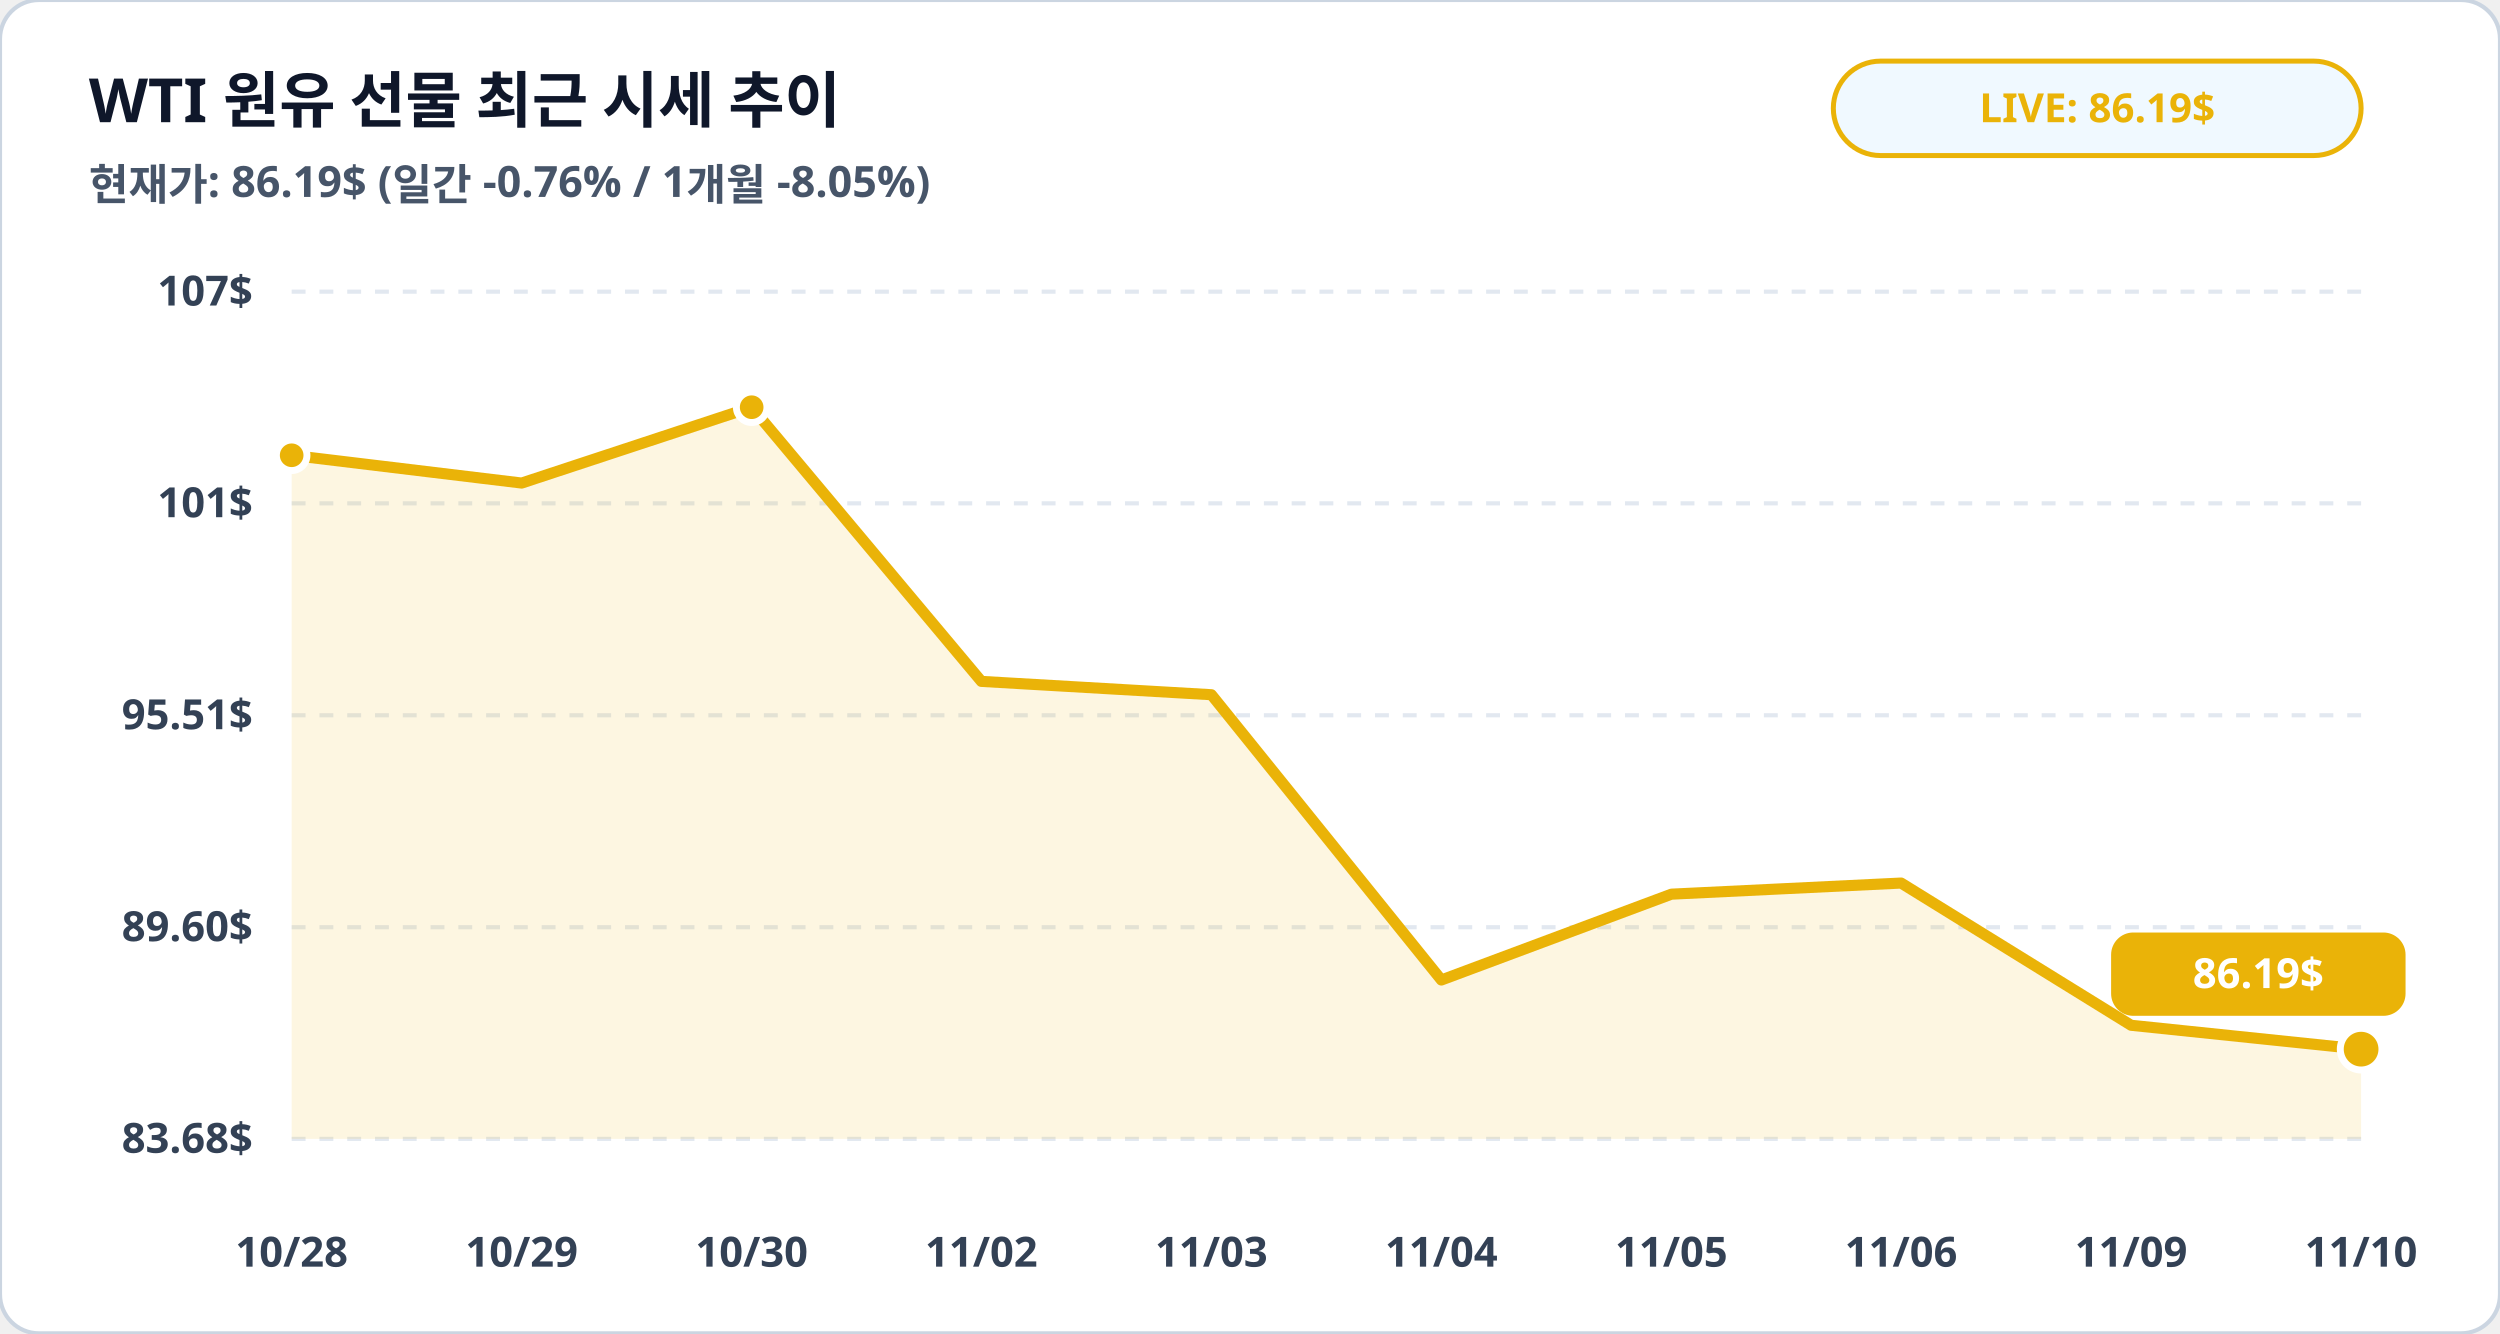
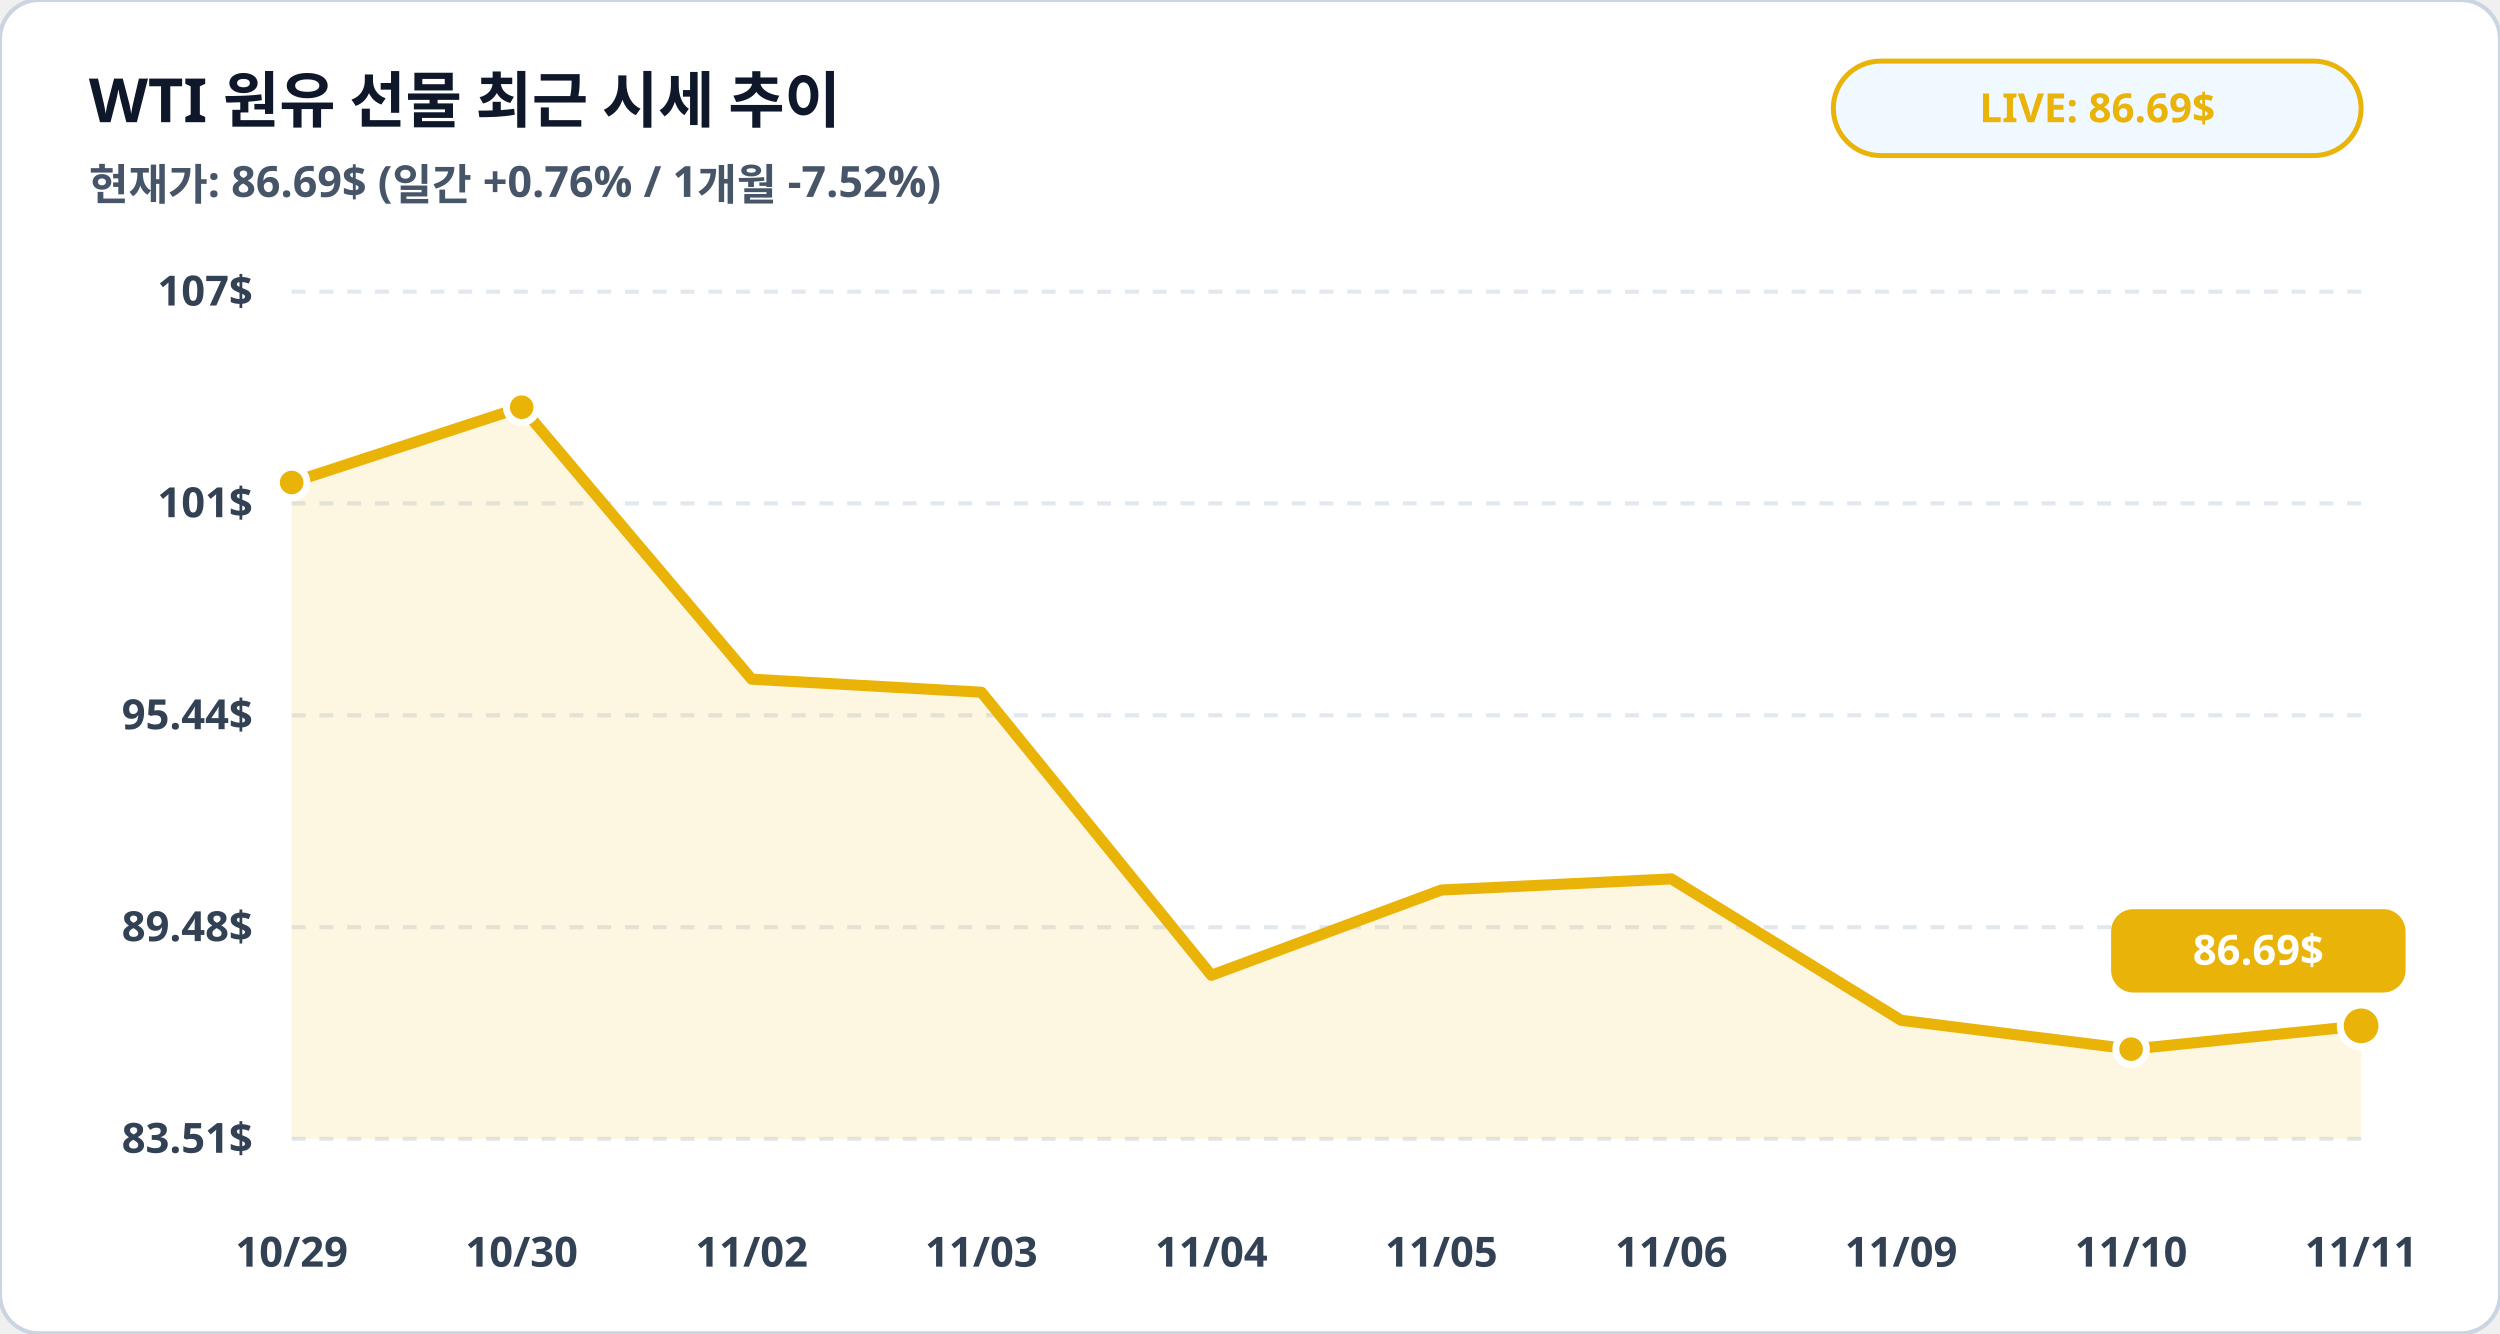
<svg xmlns="http://www.w3.org/2000/svg" viewBox="0 0 900 480" width="100%" height="100%">
  <rect width="900" height="480" rx="14" fill="#ffffff" stroke="#cbd5e1" stroke-width="1.5" />
  <text x="32" y="44" fill="#0f172a" font-family="Pretendard, sans-serif" font-size="22" font-weight="900">WTI 원유 선물 최근 시세 추이</text>
-   <text x="32" y="72" fill="#475569" font-family="Pretendard, sans-serif" font-size="15.5" font-weight="600">현재가: 86.19$ (일간 -0.76% / 1개월 -8.05%)</text>
+   <text x="32" y="72" fill="#475569" font-family="Pretendard, sans-serif" font-size="15.5" font-weight="600">현재가: 86.69$ (일간 +0.76% / 1개월 -7.52%)</text>
  <rect x="660" y="22" width="190" height="34" rx="17" fill="#f0f9ff" stroke="#eab308" stroke-width="1.8" />
-   <text x="755" y="44" fill="#eab308" font-family="Pretendard, sans-serif" font-size="14.5" font-weight="800" text-anchor="middle">LIVE: 86.19$</text>
+   <text x="755" y="44" fill="#eab308" font-family="Pretendard, sans-serif" font-size="14.5" font-weight="800" text-anchor="middle">LIVE: 86.69$</text>
  <line x1="105" y1="105.0" x2="850" y2="105.0" stroke="#e2e8f0" stroke-width="1.5" stroke-dasharray="5,5" />
  <text x="91" y="110.0" fill="#334155" font-family="Pretendard, sans-serif" font-size="15" font-weight="700" text-anchor="end">107$</text>
  <line x1="105" y1="181.2" x2="850" y2="181.2" stroke="#e2e8f0" stroke-width="1.5" stroke-dasharray="5,5" />
  <text x="91" y="186.2" fill="#334155" font-family="Pretendard, sans-serif" font-size="15" font-weight="700" text-anchor="end">101$</text>
  <line x1="105" y1="257.5" x2="850" y2="257.5" stroke="#e2e8f0" stroke-width="1.5" stroke-dasharray="5,5" />
-   <text x="91" y="262.5" fill="#334155" font-family="Pretendard, sans-serif" font-size="15" font-weight="700" text-anchor="end">95.51$</text>
+   <text x="91" y="262.5" fill="#334155" font-family="Pretendard, sans-serif" font-size="15" font-weight="700" text-anchor="end">95.44$</text>
  <line x1="105" y1="333.8" x2="850" y2="333.8" stroke="#e2e8f0" stroke-width="1.5" stroke-dasharray="5,5" />
-   <text x="91" y="338.8" fill="#334155" font-family="Pretendard, sans-serif" font-size="15" font-weight="700" text-anchor="end">89.60$</text>
+   <text x="91" y="338.8" fill="#334155" font-family="Pretendard, sans-serif" font-size="15" font-weight="700" text-anchor="end">89.48$</text>
  <line x1="105" y1="410.0" x2="850" y2="410.0" stroke="#e2e8f0" stroke-width="1.5" stroke-dasharray="5,5" />
-   <text x="91" y="415.0" fill="#334155" font-family="Pretendard, sans-serif" font-size="15" font-weight="700" text-anchor="end">83.68$</text>
-   <polygon points="105.0,410.0 105.0,163.9 187.8,173.9 270.6,146.6 353.3,245.3 436.1,250.1 518.9,352.8 601.7,321.9 684.4,317.9 767.2,369.1 850.0,377.7 850.0,410.0" fill="#eab308" fill-opacity="0.12" />
-   <polyline fill="none" stroke="#eab308" stroke-width="4" stroke-linecap="round" stroke-linejoin="round" points="105.0,163.9 187.8,173.9 270.6,146.6 353.3,245.3 436.1,250.1 518.9,352.8 601.7,321.9 684.4,317.9 767.2,369.1 850.0,377.7" />
-   <circle cx="105.0" cy="163.9" r="5.5" fill="#eab308" stroke="#ffffff" stroke-width="2.5" />
-   <circle cx="270.6" cy="146.6" r="5.5" fill="#eab308" stroke="#ffffff" stroke-width="2.5" />
-   <circle cx="850.0" cy="377.7" r="7.5" fill="#eab308" stroke="#ffffff" stroke-width="2.5" />
-   <rect x="760.0" y="335.7" width="106" height="30" rx="8" fill="#eab308" />
-   <text x="813.0" y="355.7" fill="#ffffff" font-family="Pretendard, sans-serif" font-size="15" font-weight="800" text-anchor="middle">86.19$</text>
-   <text x="105.0" y="456" fill="#334155" font-family="Pretendard, sans-serif" font-size="15" font-weight="700" text-anchor="middle">10/28</text>
-   <text x="187.8" y="456" fill="#334155" font-family="Pretendard, sans-serif" font-size="15" font-weight="700" text-anchor="middle">10/29</text>
-   <text x="270.6" y="456" fill="#334155" font-family="Pretendard, sans-serif" font-size="15" font-weight="700" text-anchor="middle">10/30</text>
-   <text x="353.3" y="456" fill="#334155" font-family="Pretendard, sans-serif" font-size="15" font-weight="700" text-anchor="middle">11/02</text>
-   <text x="436.1" y="456" fill="#334155" font-family="Pretendard, sans-serif" font-size="15" font-weight="700" text-anchor="middle">11/03</text>
-   <text x="518.9" y="456" fill="#334155" font-family="Pretendard, sans-serif" font-size="15" font-weight="700" text-anchor="middle">11/04</text>
-   <text x="601.7" y="456" fill="#334155" font-family="Pretendard, sans-serif" font-size="15" font-weight="700" text-anchor="middle">11/05</text>
-   <text x="684.4" y="456" fill="#334155" font-family="Pretendard, sans-serif" font-size="15" font-weight="700" text-anchor="middle">11/06</text>
-   <text x="767.2" y="456" fill="#334155" font-family="Pretendard, sans-serif" font-size="15" font-weight="700" text-anchor="middle">11/09</text>
-   <text x="850.0" y="456" fill="#334155" font-family="Pretendard, sans-serif" font-size="15" font-weight="700" text-anchor="middle">11/10</text>
+   <text x="91" y="415.0" fill="#334155" font-family="Pretendard, sans-serif" font-size="15" font-weight="700" text-anchor="end">83.51$</text>
+   <polygon points="105.0,410.0 105.0,173.7 187.8,146.6 270.6,244.5 353.3,249.2 436.1,351.1 518.9,320.4 601.7,316.4 684.4,367.3 767.2,377.7 850.0,369.3 850.0,410.0" fill="#eab308" fill-opacity="0.12" />
+   <polyline fill="none" stroke="#eab308" stroke-width="4" stroke-linecap="round" stroke-linejoin="round" points="105.0,173.7 187.8,146.6 270.6,244.5 353.3,249.2 436.1,351.1 518.9,320.4 601.7,316.4 684.4,367.3 767.2,377.7 850.0,369.3" />
+   <circle cx="105.0" cy="173.7" r="5.5" fill="#eab308" stroke="#ffffff" stroke-width="2.5" />
+   <circle cx="187.8" cy="146.6" r="5.5" fill="#eab308" stroke="#ffffff" stroke-width="2.5" />
+   <circle cx="767.2" cy="377.7" r="5.5" fill="#eab308" stroke="#ffffff" stroke-width="2.5" />
+   <circle cx="850.0" cy="369.3" r="7.5" fill="#eab308" stroke="#ffffff" stroke-width="2.5" />
+   <rect x="760.0" y="327.3" width="106" height="30" rx="8" fill="#eab308" />
+   <text x="813.0" y="347.3" fill="#ffffff" font-family="Pretendard, sans-serif" font-size="15" font-weight="800" text-anchor="middle">86.69$</text>
+   <text x="105.0" y="456" fill="#334155" font-family="Pretendard, sans-serif" font-size="15" font-weight="700" text-anchor="middle">10/29</text>
+   <text x="187.8" y="456" fill="#334155" font-family="Pretendard, sans-serif" font-size="15" font-weight="700" text-anchor="middle">10/30</text>
+   <text x="270.6" y="456" fill="#334155" font-family="Pretendard, sans-serif" font-size="15" font-weight="700" text-anchor="middle">11/02</text>
+   <text x="353.3" y="456" fill="#334155" font-family="Pretendard, sans-serif" font-size="15" font-weight="700" text-anchor="middle">11/03</text>
+   <text x="436.1" y="456" fill="#334155" font-family="Pretendard, sans-serif" font-size="15" font-weight="700" text-anchor="middle">11/04</text>
+   <text x="518.9" y="456" fill="#334155" font-family="Pretendard, sans-serif" font-size="15" font-weight="700" text-anchor="middle">11/05</text>
+   <text x="601.7" y="456" fill="#334155" font-family="Pretendard, sans-serif" font-size="15" font-weight="700" text-anchor="middle">11/06</text>
+   <text x="684.4" y="456" fill="#334155" font-family="Pretendard, sans-serif" font-size="15" font-weight="700" text-anchor="middle">11/09</text>
+   <text x="767.2" y="456" fill="#334155" font-family="Pretendard, sans-serif" font-size="15" font-weight="700" text-anchor="middle">11/10</text>
+   <text x="850.0" y="456" fill="#334155" font-family="Pretendard, sans-serif" font-size="15" font-weight="700" text-anchor="middle">11/11</text>
</svg>
